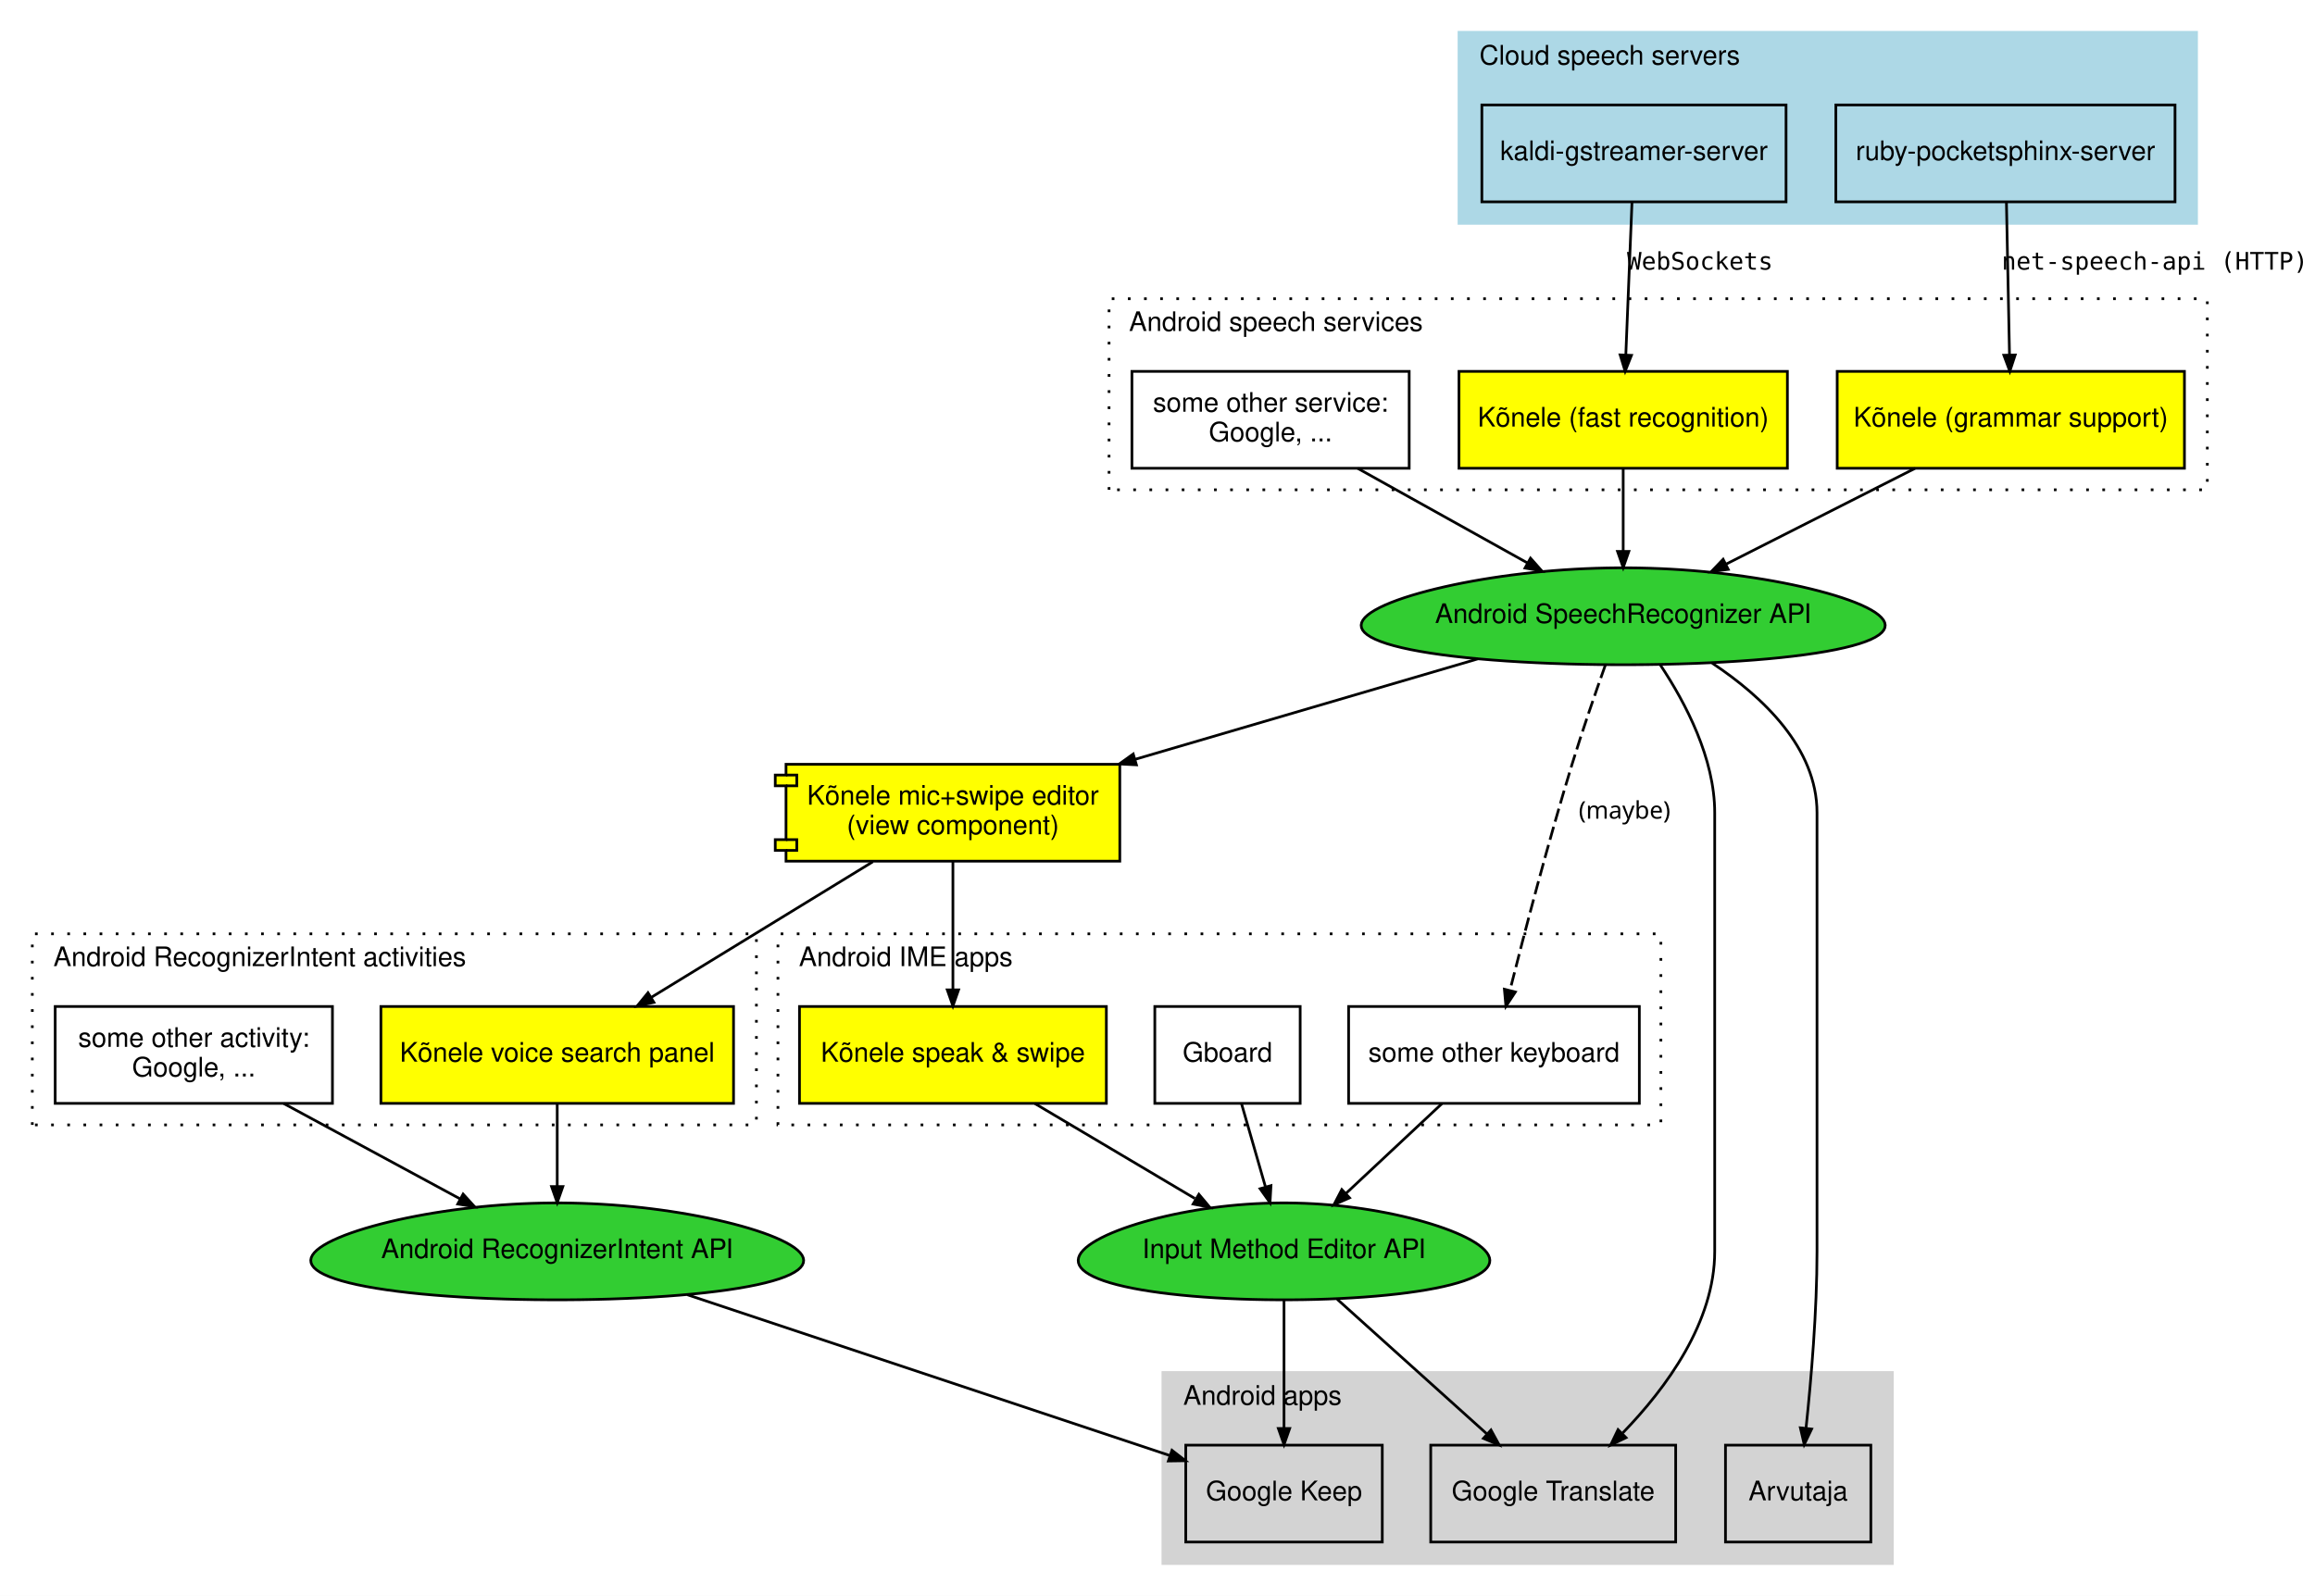
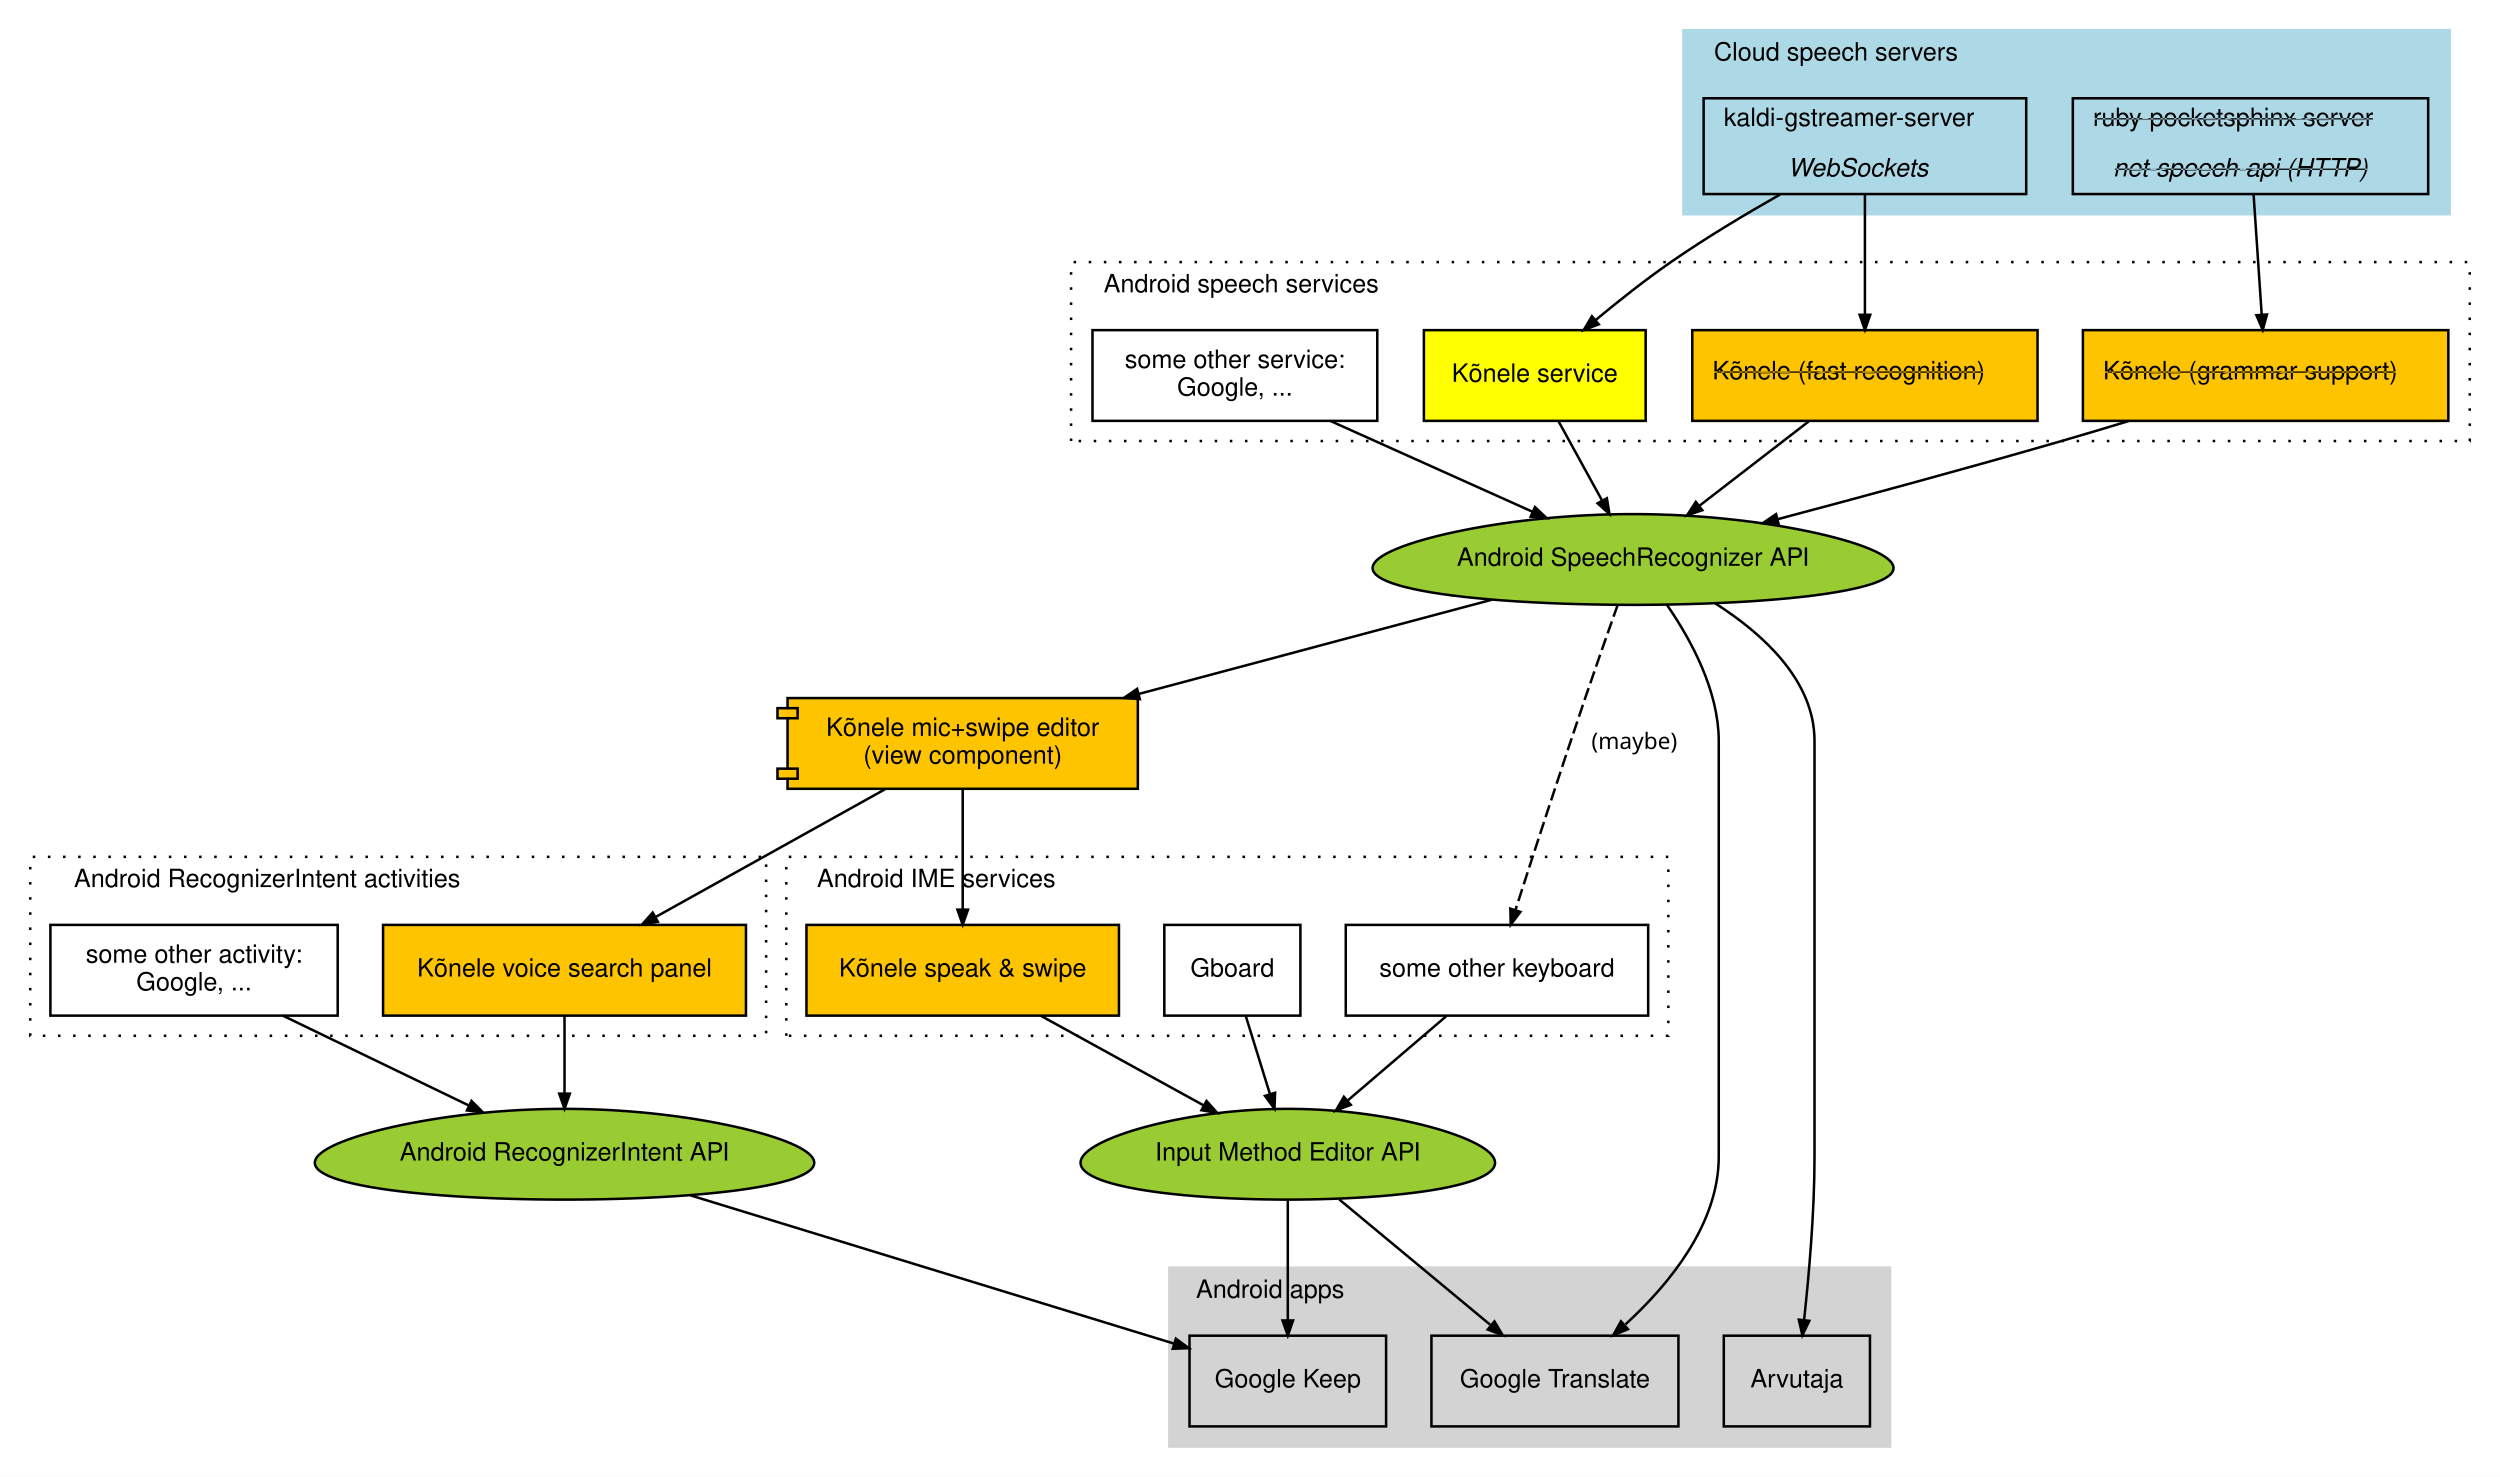
- <svg xmlns="http://www.w3.org/2000/svg" width="860pt" height="593pt" viewBox="0.00 0.00 860.00 593.00">
-   <g id="graph0" class="graph" transform="scale(1 1) rotate(0) translate(4 589)">
-     <polygon fill="#ffffff" stroke="transparent" points="-4,4 -4,-589 856,-589 856,4 -4,4" />
+ <svg xmlns="http://www.w3.org/2000/svg" width="992pt" height="586pt" viewBox="0.00 0.00 992.00 586.00">
+   <g id="graph0" class="graph" transform="scale(1 1) rotate(0) translate(4 582)">
+     <polygon fill="white" stroke="transparent" points="-4,4 -4,-582 988,-582 988,4 -4,4" />
    <g id="clust1" class="cluster">
-       <polygon fill="#add8e6" stroke="#add8e6" points="538,-506 538,-577 812,-577 812,-506 538,-506" />
-       <text text-anchor="middle" x="594" y="-565" font-family="Helvetica,sans-Serif" font-size="10.00" fill="#000000">Cloud speech servers</text>
+       <polygon fill="lightblue" stroke="lightblue" points="664,-497 664,-570 968,-570 968,-497 664,-497" />
+       <text text-anchor="middle" x="724.5" y="-558" font-family="Helvetica,sans-Serif" font-size="10.00">Cloud speech servers</text>
    </g>
    <g id="clust2" class="cluster">
-       <polygon fill="none" stroke="#000000" stroke-dasharray="1,5" points="408,-407 408,-478 816,-478 816,-407 408,-407" />
-       <text text-anchor="middle" x="470" y="-466" font-family="Helvetica,sans-Serif" font-size="10.00" fill="#000000">Android speech services</text>
+       <polygon fill="none" stroke="black" stroke-dasharray="1,5" points="421,-407 421,-478 976,-478 976,-407 421,-407" />
+       <text text-anchor="middle" x="488.5" y="-466" font-family="Helvetica,sans-Serif" font-size="10.00">Android speech services</text>
    </g>
    <g id="clust3" class="cluster">
-       <polygon fill="none" stroke="#000000" stroke-dasharray="1,5" points="8,-171 8,-242 277,-242 277,-171 8,-171" />
-       <text text-anchor="middle" x="92.5" y="-230" font-family="Helvetica,sans-Serif" font-size="10.00" fill="#000000">Android RecognizerIntent activities</text>
+       <polygon fill="none" stroke="black" stroke-dasharray="1,5" points="8,-171 8,-242 300,-242 300,-171 8,-171" />
+       <text text-anchor="middle" x="102" y="-230" font-family="Helvetica,sans-Serif" font-size="10.00">Android RecognizerIntent activities</text>
    </g>
    <g id="clust4" class="cluster">
-       <polygon fill="none" stroke="#000000" stroke-dasharray="1,5" points="285,-171 285,-242 613,-242 613,-171 285,-171" />
-       <text text-anchor="middle" x="332.5" y="-230" font-family="Helvetica,sans-Serif" font-size="10.00" fill="#000000">Android IME apps</text>
+       <polygon fill="none" stroke="black" stroke-dasharray="1,5" points="308,-171 308,-242 658,-242 658,-171 308,-171" />
+       <text text-anchor="middle" x="367.5" y="-230" font-family="Helvetica,sans-Serif" font-size="10.00">Android IME services</text>
    </g>
    <g id="clust5" class="cluster">
-       <polygon fill="#d3d3d3" stroke="#d3d3d3" points="428,-8 428,-79 699,-79 699,-8 428,-8" />
-       <text text-anchor="middle" x="465" y="-67" font-family="Helvetica,sans-Serif" font-size="10.00" fill="#000000">Android apps</text>
+       <polygon fill="lightgrey" stroke="lightgrey" points="460,-8 460,-79 746,-79 746,-8 460,-8" />
+       <text text-anchor="middle" x="500" y="-67" font-family="Helvetica,sans-Serif" font-size="10.00">Android apps</text>
    </g>
    <g id="node1" class="node">
-       <polygon fill="#ffff00" stroke="#000000" points="412,-305 288,-305 288,-301 284,-301 284,-297 288,-297 288,-277 284,-277 284,-273 288,-273 288,-269 412,-269 412,-305" />
-       <polyline fill="none" stroke="#000000" points="288,-301 292,-301 292,-297 288,-297 " />
-       <polyline fill="none" stroke="#000000" points="288,-277 292,-277 292,-273 288,-273 " />
-       <text text-anchor="middle" x="350" y="-290" font-family="Helvetica,sans-Serif" font-size="10.00" fill="#000000">Kõnele mic+swipe editor</text>
-       <text text-anchor="middle" x="350" y="-279" font-family="Helvetica,sans-Serif" font-size="10.00" fill="#000000">(view component)</text>
+       <polygon fill="#ffc400" stroke="black" points="447.5,-305 308.5,-305 308.5,-301 304.5,-301 304.5,-297 308.5,-297 308.5,-277 304.5,-277 304.5,-273 308.5,-273 308.5,-269 447.5,-269 447.5,-305" />
+       <polyline fill="none" stroke="black" points="308.5,-301 312.5,-301 312.5,-297 308.5,-297 " />
+       <polyline fill="none" stroke="black" points="308.5,-277 312.5,-277 312.5,-273 308.5,-273 " />
+       <text text-anchor="middle" x="378" y="-290" font-family="Helvetica,sans-Serif" font-size="10.00">Kõnele mic+swipe editor</text>
+       <text text-anchor="middle" x="378" y="-279" font-family="Helvetica,sans-Serif" font-size="10.00">(view component)</text>
+     </g>
+     <g id="node12" class="node">
+       <polygon fill="#ffc400" stroke="black" points="292,-215 148,-215 148,-179 292,-179 292,-215" />
+       <text text-anchor="middle" x="220" y="-194.5" font-family="Helvetica,sans-Serif" font-size="10.00">Kõnele voice search panel</text>
+     </g>
+     <g id="edge12" class="edge">
+       <path fill="none" stroke="black" d="M347.16,-268.82C321.06,-254.29 283.62,-233.43 256.12,-218.12" />
+       <polygon fill="black" stroke="black" points="257.02,-216.22 250.76,-215.13 254.98,-219.89 257.02,-216.22" />
+     </g>
+     <g id="node13" class="node">
+       <polygon fill="#ffc400" stroke="black" points="440,-215 316,-215 316,-179 440,-179 440,-215" />
+       <text text-anchor="middle" x="378" y="-194.5" font-family="Helvetica,sans-Serif" font-size="10.00">Kõnele speak &amp; swipe</text>
+     </g>
+     <g id="edge11" class="edge">
+       <path fill="none" stroke="black" d="M378,-268.61C378,-255.03 378,-236.02 378,-221.14" />
+       <polygon fill="black" stroke="black" points="380.1,-221.05 378,-215.05 375.9,-221.05 380.1,-221.05" />
+     </g>
+     <g id="node2" class="node">
+       <polygon fill="none" stroke="black" points="800,-543 672,-543 672,-505 800,-505 800,-543" />
+       <text text-anchor="start" x="680" y="-532" font-family="Helvetica,sans-Serif" font-size="10.00">kaldi-gstreamer-server</text>
+       <text text-anchor="start" x="705.5" y="-512" font-family="Helvetica,sans-Serif" font-style="italic" font-size="10.00">WebSockets</text>
+     </g>
+     <g id="node5" class="node">
+       <polygon fill="yellow" stroke="black" points="649,-451 561,-451 561,-415 649,-415 649,-451" />
+       <text text-anchor="middle" x="605" y="-430.5" font-family="Helvetica,sans-Serif" font-size="10.00">Kõnele service</text>
+     </g>
+     <g id="edge2" class="edge">
+       <path fill="none" stroke="black" d="M702.33,-504.82C688.59,-497.03 672.74,-487.53 659,-478 648.84,-470.96 638.19,-462.53 629.06,-454.94" />
+       <polygon fill="black" stroke="black" points="630.38,-453.3 624.43,-451.06 627.68,-456.52 630.38,-453.3" />
+     </g>
+     <g id="node6" class="node">
+       <polygon fill="#ffc400" stroke="black" points="804.5,-451 667.5,-451 667.5,-415 804.5,-415 804.5,-451" />
+       <text text-anchor="start" x="675.5" y="-431.5" font-family="Helvetica,sans-Serif" text-decoration="line-through" font-size="10.00">Kõnele (fast recognition)</text>
+     </g>
+     <g id="edge1" class="edge">
+       <path fill="none" stroke="black" d="M736,-504.99C736,-491.21 736,-472.11 736,-457.19" />
+       <polygon fill="black" stroke="black" points="738.1,-457.08 736,-451.08 733.9,-457.08 738.1,-457.08" />
+     </g>
+     <g id="node3" class="node">
+       <polygon fill="none" stroke="black" points="959.5,-543 818.5,-543 818.5,-505 959.5,-505 959.5,-543" />
+       <text text-anchor="start" x="826.5" y="-532" font-family="Helvetica,sans-Serif" text-decoration="line-through" font-size="10.00">ruby-pocketsphinx-server</text>
+       <text text-anchor="start" x="834.5" y="-512" font-family="Helvetica,sans-Serif" font-style="italic" text-decoration="line-through" font-size="10.00">net-speech-api (HTTP)</text>
+     </g>
+     <g id="node7" class="node">
+       <polygon fill="#ffc400" stroke="black" points="967.5,-451 822.5,-451 822.5,-415 967.5,-415 967.5,-451" />
+       <text text-anchor="start" x="830.5" y="-431.5" font-family="Helvetica,sans-Serif" text-decoration="line-through" font-size="10.00">Kõnele (grammar support)</text>
+     </g>
+     <g id="edge3" class="edge">
+       <path fill="none" stroke="black" d="M890.21,-504.99C891.14,-491.21 892.43,-472.11 893.44,-457.19" />
+       <polygon fill="black" stroke="black" points="895.54,-457.21 893.85,-451.08 891.35,-456.92 895.54,-457.21" />
+     </g>
+     <g id="node4" class="node">
+       <polygon fill="none" stroke="black" points="542.5,-451 429.5,-451 429.5,-415 542.5,-415 542.5,-451" />
+       <text text-anchor="middle" x="486" y="-436" font-family="Helvetica,sans-Serif" font-size="10.00">some other service:</text>
+       <text text-anchor="middle" x="486" y="-425" font-family="Helvetica,sans-Serif" font-size="10.00">Google, ...</text>
+     </g>
+     <g id="node8" class="node">
+       <polygon fill="#99cc33" stroke="black" points="653.57,-342.05 659.9,-342.15 666.17,-342.3 672.34,-342.49 678.4,-342.74 684.32,-343.03 690.08,-343.36 695.65,-343.75 701.01,-344.18 706.15,-344.65 711.04,-345.16 715.67,-345.71 720.02,-346.31 724.07,-346.94 727.83,-347.61 731.27,-348.31 734.38,-349.04 737.17,-349.8 739.62,-350.59 741.73,-351.41 743.51,-352.25 744.95,-353.11 746.05,-353.99 746.82,-354.89 747.26,-355.8 747.37,-356.72 747.18,-357.65 746.68,-358.59 745.88,-359.53 744.8,-360.47 743.45,-361.41 741.84,-362.35 739.99,-363.28 737.9,-364.2 735.59,-365.11 733.08,-366.01 730.38,-366.89 727.5,-367.75 724.45,-368.59 721.26,-369.41 717.93,-370.2 714.48,-370.96 710.91,-371.69 707.25,-372.39 703.5,-373.06 699.66,-373.69 695.76,-374.29 691.8,-374.84 687.79,-375.35 683.73,-375.82 679.64,-376.25 675.51,-376.64 671.36,-376.97 667.18,-377.26 662.99,-377.51 658.78,-377.7 654.57,-377.85 650.34,-377.95 646.11,-378 641.89,-378 637.66,-377.95 633.43,-377.85 629.22,-377.7 625.01,-377.51 620.82,-377.26 616.64,-376.97 612.49,-376.64 608.36,-376.25 604.27,-375.82 600.21,-375.35 596.2,-374.84 592.24,-374.29 588.34,-373.69 584.5,-373.06 580.75,-372.39 577.09,-371.69 573.52,-370.96 570.07,-370.2 566.74,-369.41 563.55,-368.59 560.5,-367.75 557.62,-366.89 554.92,-366.01 552.41,-365.11 550.1,-364.2 548.01,-363.28 546.16,-362.35 544.55,-361.41 543.2,-360.47 542.12,-359.53 541.32,-358.59 540.82,-357.65 540.63,-356.72 540.74,-355.8 541.18,-354.89 541.95,-353.99 543.05,-353.11 544.49,-352.25 546.27,-351.41 548.38,-350.59 550.83,-349.8 553.62,-349.04 556.73,-348.31 560.17,-347.61 563.93,-346.94 567.98,-346.31 572.33,-345.71 576.96,-345.16 581.85,-344.65 586.99,-344.18 592.35,-343.75 597.92,-343.36 603.68,-343.03 609.6,-342.74 615.66,-342.49 621.83,-342.3 628.1,-342.15 634.43,-342.05 640.81,-342 647.19,-342 653.57,-342.05" />
+       <text text-anchor="middle" x="644" y="-357.5" font-family="Helvetica,sans-Serif" font-size="10.00">Android SpeechRecognizer API</text>
+     </g>
+     <g id="edge7" class="edge">
+       <path fill="none" stroke="black" d="M523.84,-414.99C548.02,-404.13 579.32,-390.06 603.92,-379.01" />
+       <polygon fill="black" stroke="black" points="605.08,-380.79 609.7,-376.41 603.36,-376.96 605.08,-380.79" />
+     </g>
+     <g id="edge4" class="edge">
+       <path fill="none" stroke="black" d="M614.44,-414.81C619.61,-405.39 626.09,-393.61 631.66,-383.47" />
+       <polygon fill="black" stroke="black" points="633.6,-384.3 634.65,-378.03 629.92,-382.28 633.6,-384.3" />
+     </g>
+     <g id="edge5" class="edge">
+       <path fill="none" stroke="black" d="M713.73,-414.81C700.66,-404.72 684.06,-391.92 670.34,-381.33" />
+       <polygon fill="black" stroke="black" points="671.47,-379.54 665.43,-377.54 668.9,-382.87 671.47,-379.54" />
+     </g>
+     <g id="edge6" class="edge">
+       <path fill="none" stroke="black" d="M840.62,-414.93C831.74,-412.22 822.62,-409.5 814,-407 776.67,-396.19 734.51,-384.78 701.51,-376.02" />
+       <polygon fill="black" stroke="black" points="701.8,-373.93 695.46,-374.42 700.72,-377.99 701.8,-373.93" />
+     </g>
+     <g id="edge10" class="edge">
+       <path fill="none" stroke="black" d="M587.91,-344.03C547.07,-333.13 491.48,-318.29 447.77,-306.62" />
+       <polygon fill="black" stroke="black" points="448.29,-304.59 441.95,-305.07 447.21,-308.65 448.29,-304.59" />
+     </g>
+     <g id="node15" class="node">
+       <polygon fill="none" stroke="black" points="650,-215 530,-215 530,-179 650,-179 650,-215" />
+       <text text-anchor="middle" x="590" y="-194.5" font-family="Helvetica,sans-Serif" font-size="10.00">some other keyboard</text>
+     </g>
+     <g id="edge14" class="edge">
+       <path fill="none" stroke="black" stroke-dasharray="5,2" d="M637.91,-342.01C634.14,-331.39 629.22,-317.42 625,-305 615.18,-276.07 604.3,-242.58 597.32,-220.88" />
+       <polygon fill="black" stroke="black" points="599.3,-220.16 595.46,-215.09 595.3,-221.44 599.3,-220.16" />
+       <text text-anchor="middle" x="644.5" y="-284.8" font-family="Verdana" font-size="9.00">(maybe)</text>
+     </g>
+     <g id="node17" class="node">
+       <polygon fill="none" stroke="black" points="662,-52 564,-52 564,-16 662,-16 662,-52" />
+       <text text-anchor="middle" x="613" y="-31.5" font-family="Helvetica,sans-Serif" font-size="10.00">Google Translate</text>
+     </g>
+     <g id="edge16" class="edge">
+       <path fill="none" stroke="black" d="M657.44,-341.99C666.94,-328.24 678,-307.95 678,-288 678,-288 678,-288 678,-123 678,-96.44 658.6,-72.63 641,-56.5" />
+       <polygon fill="black" stroke="black" points="641.98,-54.57 636.1,-52.16 639.2,-57.71 641.98,-54.57" />
+     </g>
+     <g id="node18" class="node">
+       <polygon fill="none" stroke="black" points="738,-52 680,-52 680,-16 738,-16 738,-52" />
+       <text text-anchor="middle" x="709" y="-31.5" font-family="Helvetica,sans-Serif" font-size="10.00">Arvutaja</text>
+     </g>
+     <g id="edge13" class="edge">
+       <path fill="none" stroke="black" d="M676.63,-342.56C695.68,-330.42 716,-311.88 716,-288 716,-288 716,-288 716,-123 716,-101.02 713.8,-76.06 711.87,-58.35" />
+       <polygon fill="black" stroke="black" points="713.93,-57.89 711.18,-52.17 709.76,-58.36 713.93,-57.89" />
+     </g>
+     <g id="node9" class="node">
+       <polygon fill="#99cc33" stroke="black" points="229.17,-106.05 235.24,-106.15 241.25,-106.3 247.17,-106.49 252.98,-106.74 258.66,-107.03 264.17,-107.36 269.51,-107.75 274.66,-108.18 279.58,-108.65 284.27,-109.16 288.7,-109.71 292.87,-110.31 296.76,-110.94 300.36,-111.61 303.65,-112.31 306.64,-113.04 309.31,-113.8 311.66,-114.59 313.69,-115.41 315.39,-116.25 316.77,-117.11 317.83,-117.99 318.56,-118.89 318.98,-119.8 319.1,-120.72 318.91,-121.65 318.43,-122.59 317.67,-123.53 316.63,-124.47 315.34,-125.41 313.8,-126.35 312.02,-127.28 310.02,-128.2 307.8,-129.11 305.39,-130.01 302.8,-130.89 300.04,-131.75 297.12,-132.59 294.06,-133.41 290.87,-134.2 287.56,-134.96 284.14,-135.69 280.63,-136.39 277.03,-137.06 273.36,-137.69 269.62,-138.29 265.83,-138.84 261.98,-139.35 258.09,-139.82 254.16,-140.25 250.21,-140.64 246.23,-140.97 242.22,-141.26 238.2,-141.51 234.17,-141.7 230.13,-141.85 226.08,-141.95 222.03,-142 217.97,-142 213.92,-141.95 209.87,-141.85 205.83,-141.7 201.8,-141.51 197.78,-141.26 193.77,-140.97 189.79,-140.64 185.84,-140.25 181.91,-139.82 178.02,-139.35 174.17,-138.84 170.38,-138.29 166.64,-137.69 162.97,-137.06 159.37,-136.39 155.86,-135.69 152.44,-134.96 149.13,-134.2 145.94,-133.41 142.88,-132.59 139.96,-131.75 137.2,-130.89 134.61,-130.01 132.2,-129.11 129.98,-128.2 127.98,-127.28 126.2,-126.35 124.66,-125.41 123.37,-124.47 122.33,-123.53 121.57,-122.59 121.09,-121.65 120.9,-120.72 121.02,-119.8 121.44,-118.89 122.17,-117.99 123.23,-117.11 124.61,-116.25 126.31,-115.41 128.34,-114.59 130.69,-113.8 133.36,-113.04 136.35,-112.31 139.64,-111.61 143.24,-110.94 147.13,-110.31 151.3,-109.71 155.73,-109.16 160.42,-108.65 165.34,-108.18 170.49,-107.75 175.83,-107.36 181.34,-107.03 187.02,-106.74 192.83,-106.49 198.75,-106.3 204.76,-106.15 210.83,-106.05 216.94,-106 223.06,-106 229.17,-106.05" />
+       <text text-anchor="middle" x="220" y="-121.5" font-family="Helvetica,sans-Serif" font-size="10.00">Android RecognizerIntent API</text>
+     </g>
+     <g id="node16" class="node">
+       <polygon fill="none" stroke="black" points="546,-52 468,-52 468,-16 546,-16 546,-52" />
+       <text text-anchor="middle" x="507" y="-31.5" font-family="Helvetica,sans-Serif" font-size="10.00">Google Keep</text>
+     </g>
+     <g id="edge15" class="edge">
+       <path fill="none" stroke="black" d="M269.99,-107.67C324.12,-91.08 409.67,-64.84 461.84,-48.85" />
+       <polygon fill="black" stroke="black" points="462.59,-50.81 467.71,-47.05 461.36,-46.8 462.59,-50.81" />
+     </g>
+     <g id="node10" class="node">
+       <polygon fill="#99cc33" stroke="black" points="514.61,-106.05 519.65,-106.15 524.64,-106.3 529.55,-106.49 534.37,-106.74 539.08,-107.03 543.66,-107.36 548.09,-107.75 552.36,-108.18 556.45,-108.65 560.34,-109.16 564.02,-109.71 567.48,-110.31 570.71,-110.94 573.69,-111.61 576.43,-112.31 578.91,-113.04 581.13,-113.8 583.08,-114.59 584.76,-115.41 586.17,-116.25 587.31,-117.11 588.19,-117.99 588.8,-118.89 589.15,-119.8 589.25,-120.72 589.09,-121.65 588.69,-122.59 588.06,-123.53 587.2,-124.47 586.13,-125.41 584.85,-126.35 583.37,-127.28 581.71,-128.2 579.87,-129.11 577.87,-130.01 575.72,-130.89 573.43,-131.75 571.01,-132.59 568.47,-133.41 565.82,-134.2 563.07,-134.96 560.24,-135.69 557.32,-136.39 554.34,-137.06 551.29,-137.69 548.18,-138.29 545.03,-138.84 541.84,-139.35 538.61,-139.82 535.35,-140.25 532.07,-140.64 528.77,-140.97 525.44,-141.26 522.11,-141.51 518.76,-141.7 515.41,-141.85 512.05,-141.95 508.68,-142 505.32,-142 501.95,-141.95 498.59,-141.85 495.24,-141.7 491.89,-141.51 488.56,-141.26 485.23,-140.97 481.93,-140.64 478.65,-140.25 475.39,-139.82 472.16,-139.35 468.97,-138.84 465.82,-138.29 462.71,-137.69 459.66,-137.06 456.68,-136.39 453.76,-135.69 450.93,-134.96 448.18,-134.2 445.53,-133.41 442.99,-132.59 440.57,-131.75 438.28,-130.89 436.13,-130.01 434.13,-129.11 432.29,-128.2 430.63,-127.28 429.15,-126.35 427.87,-125.41 426.8,-124.47 425.94,-123.53 425.31,-122.59 424.91,-121.65 424.75,-120.72 424.85,-119.8 425.2,-118.89 425.81,-117.99 426.69,-117.11 427.83,-116.25 429.24,-115.41 430.92,-114.59 432.87,-113.8 435.09,-113.04 437.57,-112.31 440.31,-111.61 443.29,-110.94 446.52,-110.31 449.98,-109.71 453.66,-109.16 457.55,-108.65 461.64,-108.18 465.91,-107.75 470.34,-107.36 474.92,-107.03 479.63,-106.74 484.45,-106.49 489.36,-106.3 494.35,-106.15 499.39,-106.05 504.46,-106 509.54,-106 514.61,-106.05" />
+       <text text-anchor="middle" x="507" y="-121.5" font-family="Helvetica,sans-Serif" font-size="10.00">Input Method Editor API</text>
+     </g>
+     <g id="edge20" class="edge">
+       <path fill="none" stroke="black" d="M507,-105.61C507,-92.03 507,-73.02 507,-58.14" />
+       <polygon fill="black" stroke="black" points="509.1,-58.05 507,-52.05 504.9,-58.05 509.1,-58.05" />
+     </g>
+     <g id="edge21" class="edge">
+       <path fill="none" stroke="black" d="M527.44,-106.03C544.49,-91.88 568.87,-71.64 587.25,-56.38" />
+       <polygon fill="black" stroke="black" points="588.99,-57.66 592.26,-52.22 586.31,-54.43 588.99,-57.66" />
    </g>
    <g id="node11" class="node">
-       <polygon fill="#ffff00" stroke="#000000" points="268.5,-215 137.5,-215 137.5,-179 268.5,-179 268.5,-215" />
-       <text text-anchor="middle" x="203" y="-194.5" font-family="Helvetica,sans-Serif" font-size="10.00" fill="#000000">Kõnele voice search panel</text>
-     </g>
-     <g id="edge10" class="edge">
-       <path fill="none" stroke="#000000" d="M320.252,-268.787C296.442,-254.209 263.001,-233.735 237.922,-218.381" />
-       <polygon fill="#000000" stroke="#000000" points="238.917,-216.528 232.703,-215.186 236.724,-220.11 238.917,-216.528" />
-     </g>
-     <g id="node12" class="node">
-       <polygon fill="#ffff00" stroke="#000000" points="407,-215 293,-215 293,-179 407,-179 407,-215" />
-       <text text-anchor="middle" x="350" y="-194.5" font-family="Helvetica,sans-Serif" font-size="10.00" fill="#000000">Kõnele speak &amp; swipe</text>
+       <polygon fill="none" stroke="black" points="130,-215 16,-215 16,-179 130,-179 130,-215" />
+       <text text-anchor="middle" x="73" y="-200" font-family="Helvetica,sans-Serif" font-size="10.00">some other activity:</text>
+       <text text-anchor="middle" x="73" y="-189" font-family="Helvetica,sans-Serif" font-size="10.00">Google, ...</text>
    </g>
    <g id="edge9" class="edge">
-       <path fill="none" stroke="#000000" d="M350,-268.787C350,-255.124 350,-236.282 350,-221.329" />
-       <polygon fill="#000000" stroke="#000000" points="352.1,-221.186 350,-215.186 347.9,-221.186 352.1,-221.186" />
-     </g>
-     <g id="node2" class="node">
-       <polygon fill="none" stroke="#000000" points="659.5,-550 546.5,-550 546.5,-514 659.5,-514 659.5,-550" />
-       <text text-anchor="middle" x="603" y="-529.5" font-family="Helvetica,sans-Serif" font-size="10.00" fill="#000000">kaldi-gstreamer-server</text>
-     </g>
-     <g id="node5" class="node">
-       <polygon fill="#ffff00" stroke="#000000" points="660,-451 538,-451 538,-415 660,-415 660,-451" />
-       <text text-anchor="middle" x="599" y="-430.5" font-family="Helvetica,sans-Serif" font-size="10.00" fill="#000000">Kõnele (fast recognition)</text>
-     </g>
-     <g id="edge1" class="edge">
-       <path fill="none" stroke="#000000" d="M602.266,-513.842C601.624,-497.933 600.684,-474.686 599.978,-457.2" />
-       <polygon fill="#000000" stroke="#000000" points="602.07,-456.953 599.729,-451.043 597.873,-457.123 602.07,-456.953" />
-       <text text-anchor="middle" x="627.5" y="-488.8" font-family="monospace" font-size="9.00" fill="#000000">WebSockets</text>
-     </g>
-     <g id="node3" class="node">
-       <polygon fill="none" stroke="#000000" points="804,-550 678,-550 678,-514 804,-514 804,-550" />
-       <text text-anchor="middle" x="741" y="-529.5" font-family="Helvetica,sans-Serif" font-size="10.00" fill="#000000">ruby-pocketsphinx-server</text>
-     </g>
-     <g id="node6" class="node">
-       <polygon fill="#ffff00" stroke="#000000" points="807.5,-451 678.5,-451 678.5,-415 807.5,-415 807.5,-451" />
-       <text text-anchor="middle" x="743" y="-430.5" font-family="Helvetica,sans-Serif" font-size="10.00" fill="#000000">Kõnele (grammar support)</text>
-     </g>
-     <g id="edge2" class="edge">
-       <path fill="none" stroke="#000000" d="M741.367,-513.842C741.688,-497.933 742.158,-474.686 742.511,-457.2" />
-       <polygon fill="#000000" stroke="#000000" points="744.614,-457.084 742.635,-451.043 740.415,-456.999 744.614,-457.084" />
-       <text text-anchor="middle" x="796.5" y="-488.8" font-family="monospace" font-size="9.00" fill="#000000">net-speech-api (HTTP)</text>
-     </g>
-     <g id="node4" class="node">
-       <polygon fill="none" stroke="#000000" points="519.5,-451 416.5,-451 416.5,-415 519.5,-415 519.5,-451" />
-       <text text-anchor="middle" x="468" y="-436" font-family="Helvetica,sans-Serif" font-size="10.00" fill="#000000">some other service:</text>
-       <text text-anchor="middle" x="468" y="-425" font-family="Helvetica,sans-Serif" font-size="10.00" fill="#000000">Google, ...</text>
-     </g>
-     <g id="node7" class="node">
-       <polygon fill="#32cd32" stroke="#000000" points="608.007,-342.049 613.971,-342.148 619.872,-342.295 625.688,-342.491 631.395,-342.735 636.97,-343.027 642.39,-343.365 647.635,-343.748 652.684,-344.176 657.52,-344.647 662.125,-345.161 666.482,-345.715 670.577,-346.308 674.397,-346.939 677.93,-347.605 681.168,-348.306 684.102,-349.038 686.726,-349.801 689.035,-350.592 691.026,-351.408 692.698,-352.248 694.051,-353.109 695.087,-353.989 695.81,-354.886 696.224,-355.796 696.336,-356.719 696.152,-357.65 695.681,-358.587 694.933,-359.529 693.917,-360.471 692.646,-361.413 691.13,-362.35 689.383,-363.281 687.416,-364.204 685.243,-365.114 682.877,-366.011 680.332,-366.891 677.62,-367.752 674.754,-368.592 671.747,-369.408 668.612,-370.199 665.361,-370.962 662.005,-371.694 658.555,-372.395 655.021,-373.061 651.413,-373.692 647.74,-374.285 644.011,-374.839 640.233,-375.353 636.412,-375.824 632.556,-376.252 628.67,-376.635 624.759,-376.973 620.828,-377.265 616.88,-377.509 612.919,-377.705 608.949,-377.852 604.972,-377.951 600.991,-378 597.009,-378 593.028,-377.951 589.051,-377.852 585.081,-377.705 581.12,-377.509 577.172,-377.265 573.241,-376.973 569.33,-376.635 565.444,-376.252 561.588,-375.824 557.767,-375.353 553.989,-374.839 550.26,-374.285 546.587,-373.692 542.979,-373.061 539.445,-372.395 535.995,-371.694 532.639,-370.962 529.388,-370.199 526.253,-369.408 523.246,-368.592 520.38,-367.752 517.668,-366.891 515.123,-366.011 512.757,-365.114 510.584,-364.204 508.617,-363.281 506.87,-362.35 505.354,-361.413 504.083,-360.471 503.067,-359.529 502.319,-358.587 501.848,-357.65 501.664,-356.719 501.776,-355.796 502.19,-354.886 502.913,-353.989 503.949,-353.109 505.302,-352.248 506.974,-351.408 508.965,-350.592 511.274,-349.801 513.898,-349.038 516.832,-348.306 520.07,-347.605 523.603,-346.939 527.423,-346.308 531.518,-345.715 535.875,-345.161 540.48,-344.647 545.316,-344.176 550.365,-343.748 555.61,-343.365 561.03,-343.027 566.605,-342.735 572.312,-342.491 578.128,-342.295 584.029,-342.148 589.993,-342.049 595.994,-342 602.006,-342 608.007,-342.049" />
-       <text text-anchor="middle" x="599" y="-357.5" font-family="Helvetica,sans-Serif" font-size="10.00" fill="#000000">Android SpeechRecognizer API</text>
-     </g>
-     <g id="edge5" class="edge">
-       <path fill="none" stroke="#000000" d="M500.382,-414.955C519.497,-404.303 543.718,-390.806 563.372,-379.854" />
-       <polygon fill="#000000" stroke="#000000" points="564.568,-381.592 568.787,-376.837 562.523,-377.923 564.568,-381.592" />
-     </g>
-     <g id="edge3" class="edge">
-       <path fill="none" stroke="#000000" d="M599,-414.955C599,-405.654 599,-394.184 599,-384.133" />
-       <polygon fill="#000000" stroke="#000000" points="601.1,-384.09 599,-378.09 596.9,-384.09 601.1,-384.09" />
-     </g>
-     <g id="edge4" class="edge">
-       <path fill="none" stroke="#000000" d="M707.404,-414.955C686.06,-404.135 658.923,-390.377 637.14,-379.335" />
-       <polygon fill="#000000" stroke="#000000" points="638.025,-377.429 631.724,-376.589 636.126,-381.175 638.025,-377.429" />
+       <path fill="none" stroke="black" d="M108.21,-178.99C130.45,-168.25 159.17,-154.38 181.94,-143.38" />
+       <polygon fill="black" stroke="black" points="183.1,-145.15 187.59,-140.65 181.27,-141.37 183.1,-145.15" />
    </g>
    <g id="edge8" class="edge">
-       <path fill="none" stroke="#000000" d="M544.971,-344.16C507.617,-333.209 457.643,-318.558 417.642,-306.831" />
-       <polygon fill="#000000" stroke="#000000" points="418.164,-304.796 411.815,-305.123 416.982,-308.826 418.164,-304.796" />
+       <path fill="none" stroke="black" d="M220,-178.81C220,-169.57 220,-158.04 220,-148.03" />
+       <polygon fill="black" stroke="black" points="222.1,-148.03 220,-142.03 217.9,-148.03 222.1,-148.03" />
+     </g>
+     <g id="edge18" class="edge">
+       <path fill="none" stroke="black" d="M408.9,-178.99C428.38,-168.27 453.55,-154.42 473.51,-143.43" />
+       <polygon fill="black" stroke="black" points="474.75,-145.15 478.99,-140.41 472.72,-141.47 474.75,-145.15" />
    </g>
    <g id="node14" class="node">
-       <polygon fill="none" stroke="#000000" points="605,-215 497,-215 497,-179 605,-179 605,-215" />
-       <text text-anchor="middle" x="551" y="-194.5" font-family="Helvetica,sans-Serif" font-size="10.00" fill="#000000">some other keyboard</text>
+       <polygon fill="none" stroke="black" points="512,-215 458,-215 458,-179 512,-179 512,-215" />
+       <text text-anchor="middle" x="485" y="-194.5" font-family="Helvetica,sans-Serif" font-size="10.00">Gboard</text>
    </g>
-     <g id="edge12" class="edge">
-       <path fill="none" stroke="#000000" stroke-dasharray="5,2" d="M592.343,-341.772C588.54,-331.113 583.79,-317.363 580,-305 571.21,-276.327 562.468,-242.933 556.918,-220.956" />
-       <polygon fill="#000000" stroke="#000000" points="558.939,-220.38 555.439,-215.073 554.865,-221.404 558.939,-220.38" />
-       <text text-anchor="middle" x="599.5" y="-284.8" font-family="Verdana" font-size="9.00" fill="#000000">(maybe)</text>
-     </g>
-     <g id="node16" class="node">
-       <polygon fill="none" stroke="#000000" points="618.5,-52 527.5,-52 527.5,-16 618.5,-16 618.5,-52" />
-       <text text-anchor="middle" x="573" y="-31.5" font-family="Helvetica,sans-Serif" font-size="10.00" fill="#000000">Google Translate</text>
-     </g>
-     <g id="edge14" class="edge">
-       <path fill="none" stroke="#000000" d="M612.829,-341.868C622.242,-327.714 633,-307.132 633,-287 633,-287 633,-287 633,-124 633,-97.737 615.094,-73.31 598.845,-56.55" />
-       <polygon fill="#000000" stroke="#000000" points="600.051,-54.786 594.323,-52.031 597.083,-57.757 600.051,-54.786" />
-     </g>
-     <g id="node17" class="node">
-       <polygon fill="none" stroke="#000000" points="691,-52 637,-52 637,-16 691,-16 691,-52" />
-       <text text-anchor="middle" x="664" y="-31.5" font-family="Helvetica,sans-Serif" font-size="10.00" fill="#000000">Arvutaja</text>
-     </g>
-     <g id="edge11" class="edge">
-       <path fill="none" stroke="#000000" d="M632.05,-342.597C650.977,-330.018 671,-311.031 671,-287 671,-287 671,-287 671,-124 671,-101.807 668.858,-76.627 666.944,-58.557" />
-       <polygon fill="#000000" stroke="#000000" points="668.993,-57.975 666.253,-52.239 664.818,-58.432 668.993,-57.975" />
-     </g>
-     <g id="node8" class="node">
-       <polygon fill="#32cd32" stroke="#000000" points="211.472,-106.049 217.081,-106.148 222.632,-106.295 228.102,-106.491 233.47,-106.735 238.713,-107.027 243.811,-107.365 248.745,-107.748 253.494,-108.176 258.043,-108.647 262.373,-109.161 266.471,-109.715 270.323,-110.308 273.916,-110.939 277.24,-111.605 280.285,-112.306 283.045,-113.038 285.513,-113.801 287.684,-114.592 289.557,-115.408 291.13,-116.248 292.403,-117.109 293.377,-117.989 294.057,-118.886 294.447,-119.796 294.552,-120.719 294.378,-121.65 293.936,-122.587 293.232,-123.529 292.277,-124.471 291.081,-125.413 289.655,-126.35 288.012,-127.281 286.162,-128.203 284.118,-129.114 281.893,-130.011 279.498,-130.891 276.947,-131.752 274.252,-132.592 271.424,-133.408 268.476,-134.199 265.418,-134.962 262.261,-135.694 259.016,-136.395 255.692,-137.061 252.298,-137.692 248.844,-138.285 245.336,-138.839 241.782,-139.353 238.189,-139.824 234.562,-140.252 230.907,-140.636 227.228,-140.973 223.531,-141.265 219.817,-141.509 216.092,-141.705 212.358,-141.852 208.617,-141.951 204.873,-142 201.127,-142 197.383,-141.951 193.642,-141.852 189.908,-141.705 186.183,-141.509 182.469,-141.265 178.772,-140.973 175.093,-140.636 171.438,-140.252 167.811,-139.824 164.218,-139.353 160.664,-138.839 157.156,-138.285 153.702,-137.692 150.308,-137.061 146.984,-136.395 143.739,-135.694 140.583,-134.962 137.524,-134.199 134.576,-133.408 131.748,-132.592 129.053,-131.752 126.501,-130.891 124.107,-130.011 121.882,-129.114 119.838,-128.203 117.988,-127.281 116.345,-126.35 114.919,-125.413 113.723,-124.471 112.768,-123.529 112.064,-122.587 111.621,-121.65 111.448,-120.719 111.553,-119.796 111.943,-118.886 112.623,-117.989 113.597,-117.109 114.87,-116.248 116.443,-115.408 118.316,-114.592 120.487,-113.801 122.955,-113.038 125.715,-112.306 128.76,-111.605 132.084,-110.939 135.677,-110.308 139.529,-109.715 143.627,-109.161 147.957,-108.647 152.506,-108.176 157.255,-107.748 162.189,-107.365 167.287,-107.027 172.53,-106.735 177.898,-106.491 183.368,-106.295 188.919,-106.148 194.528,-106.049 200.172,-106 205.828,-106 211.472,-106.049" />
-       <text text-anchor="middle" x="203" y="-121.5" font-family="Helvetica,sans-Serif" font-size="10.00" fill="#000000">Android RecognizerIntent API</text>
-     </g>
-     <g id="node15" class="node">
-       <polygon fill="none" stroke="#000000" points="509.5,-52 436.5,-52 436.5,-16 509.5,-16 509.5,-52" />
-       <text text-anchor="middle" x="473" y="-31.5" font-family="Helvetica,sans-Serif" font-size="10.00" fill="#000000">Google Keep</text>
-     </g>
-     <g id="edge13" class="edge">
-       <path fill="none" stroke="#000000" d="M251.271,-107.91C302.286,-90.905 381.956,-64.348 430.621,-48.126" />
-       <polygon fill="#000000" stroke="#000000" points="431.37,-50.09 436.398,-46.201 430.042,-46.106 431.37,-50.09" />
-     </g>
-     <g id="node9" class="node">
-       <polygon fill="#32cd32" stroke="#000000" points="480.075,-106.049 484.76,-106.148 489.396,-106.295 493.965,-106.491 498.447,-106.735 502.827,-107.027 507.084,-107.365 511.204,-107.748 515.171,-108.176 518.97,-108.647 522.587,-109.161 526.009,-109.715 529.226,-110.308 532.227,-110.939 535.003,-111.605 537.546,-112.306 539.851,-113.038 541.912,-113.801 543.726,-114.592 545.29,-115.408 546.603,-116.248 547.666,-117.109 548.48,-117.989 549.048,-118.886 549.373,-119.796 549.461,-120.719 549.316,-121.65 548.947,-122.587 548.359,-123.529 547.561,-124.471 546.562,-125.413 545.372,-126.35 543.999,-127.281 542.454,-128.203 540.747,-129.114 538.889,-130.011 536.889,-130.891 534.759,-131.752 532.507,-132.592 530.146,-133.408 527.683,-134.199 525.129,-134.962 522.493,-135.694 519.782,-136.395 517.006,-137.061 514.172,-137.692 511.287,-138.285 508.358,-138.839 505.39,-139.353 502.389,-139.824 499.36,-140.252 496.307,-140.636 493.235,-140.973 490.147,-141.265 487.045,-141.509 483.934,-141.705 480.815,-141.852 477.691,-141.951 474.564,-142 471.436,-142 468.309,-141.951 465.185,-141.852 462.066,-141.705 458.955,-141.509 455.853,-141.265 452.765,-140.973 449.693,-140.636 446.64,-140.252 443.611,-139.824 440.61,-139.353 437.642,-138.839 434.713,-138.285 431.828,-137.692 428.993,-137.061 426.218,-136.395 423.507,-135.694 420.871,-134.962 418.317,-134.199 415.854,-133.408 413.493,-132.592 411.241,-131.752 409.111,-130.891 407.111,-130.011 405.253,-129.114 403.546,-128.203 402.001,-127.281 400.628,-126.35 399.438,-125.413 398.439,-124.471 397.641,-123.529 397.053,-122.587 396.684,-121.65 396.539,-120.719 396.627,-119.796 396.952,-118.886 397.52,-117.989 398.334,-117.109 399.397,-116.248 400.71,-115.408 402.274,-114.592 404.088,-113.801 406.149,-113.038 408.454,-112.306 410.997,-111.605 413.773,-110.939 416.774,-110.308 419.991,-109.715 423.413,-109.161 427.03,-108.647 430.829,-108.176 434.796,-107.748 438.916,-107.365 443.173,-107.027 447.553,-106.735 452.035,-106.491 456.604,-106.295 461.24,-106.148 465.925,-106.049 470.638,-106 475.362,-106 480.075,-106.049" />
-       <text text-anchor="middle" x="473" y="-121.5" font-family="Helvetica,sans-Serif" font-size="10.00" fill="#000000">Input Method Editor API</text>
-     </g>
-     <g id="edge18" class="edge">
-       <path fill="none" stroke="#000000" d="M473,-105.787C473,-92.124 473,-73.282 473,-58.329" />
-       <polygon fill="#000000" stroke="#000000" points="475.1,-58.186 473,-52.186 470.9,-58.186 475.1,-58.186" />
+     <g id="edge17" class="edge">
+       <path fill="none" stroke="black" d="M490.33,-178.81C493.19,-169.57 496.76,-158.04 499.86,-148.03" />
+       <polygon fill="black" stroke="black" points="501.95,-148.38 501.72,-142.03 497.94,-147.14 501.95,-148.38" />
    </g>
    <g id="edge19" class="edge">
-       <path fill="none" stroke="#000000" d="M492.757,-106.219C508.678,-91.89 531.151,-71.664 548.266,-56.26" />
-       <polygon fill="#000000" stroke="#000000" points="549.887,-57.627 552.942,-52.052 547.077,-54.505 549.887,-57.627" />
-     </g>
-     <g id="node10" class="node">
-       <polygon fill="none" stroke="#000000" points="119.5,-215 16.5,-215 16.5,-179 119.5,-179 119.5,-215" />
-       <text text-anchor="middle" x="68" y="-200" font-family="Helvetica,sans-Serif" font-size="10.00" fill="#000000">some other activity:</text>
-       <text text-anchor="middle" x="68" y="-189" font-family="Helvetica,sans-Serif" font-size="10.00" fill="#000000">Google, ...</text>
-     </g>
-     <g id="edge7" class="edge">
-       <path fill="none" stroke="#000000" d="M101.371,-178.955C121.297,-168.18 146.607,-154.494 166.984,-143.475" />
-       <polygon fill="#000000" stroke="#000000" points="168.043,-145.29 172.322,-140.589 166.045,-141.596 168.043,-145.29" />
-     </g>
-     <g id="edge6" class="edge">
-       <path fill="none" stroke="#000000" d="M203,-178.955C203,-169.655 203,-158.184 203,-148.133" />
-       <polygon fill="#000000" stroke="#000000" points="205.1,-148.09 203,-142.09 200.9,-148.09 205.1,-148.09" />
-     </g>
-     <g id="edge16" class="edge">
-       <path fill="none" stroke="#000000" d="M380.404,-178.955C398.456,-168.241 421.359,-154.649 439.87,-143.663" />
-       <polygon fill="#000000" stroke="#000000" points="441.375,-145.211 445.463,-140.343 439.232,-141.599 441.375,-145.211" />
-     </g>
-     <g id="node13" class="node">
-       <polygon fill="none" stroke="#000000" points="479,-215 425,-215 425,-179 479,-179 479,-215" />
-       <text text-anchor="middle" x="452" y="-194.5" font-family="Helvetica,sans-Serif" font-size="10.00" fill="#000000">Gboard</text>
-     </g>
-     <g id="edge15" class="edge">
-       <path fill="none" stroke="#000000" d="M457.191,-178.955C459.866,-169.655 463.166,-158.184 466.058,-148.133" />
-       <polygon fill="#000000" stroke="#000000" points="468.155,-148.437 467.796,-142.09 464.119,-147.276 468.155,-148.437" />
-     </g>
-     <g id="edge17" class="edge">
-       <path fill="none" stroke="#000000" d="M531.719,-178.955C520.886,-168.817 507.299,-156.1 495.923,-145.454" />
-       <polygon fill="#000000" stroke="#000000" points="497.338,-143.901 491.522,-141.335 494.468,-146.968 497.338,-143.901" />
+       <path fill="none" stroke="black" d="M569.91,-178.81C558.13,-168.74 543.19,-155.96 530.83,-145.38" />
+       <polygon fill="black" stroke="black" points="531.98,-143.6 526.05,-141.3 529.25,-146.79 531.98,-143.6" />
    </g>
  </g>
</svg>
